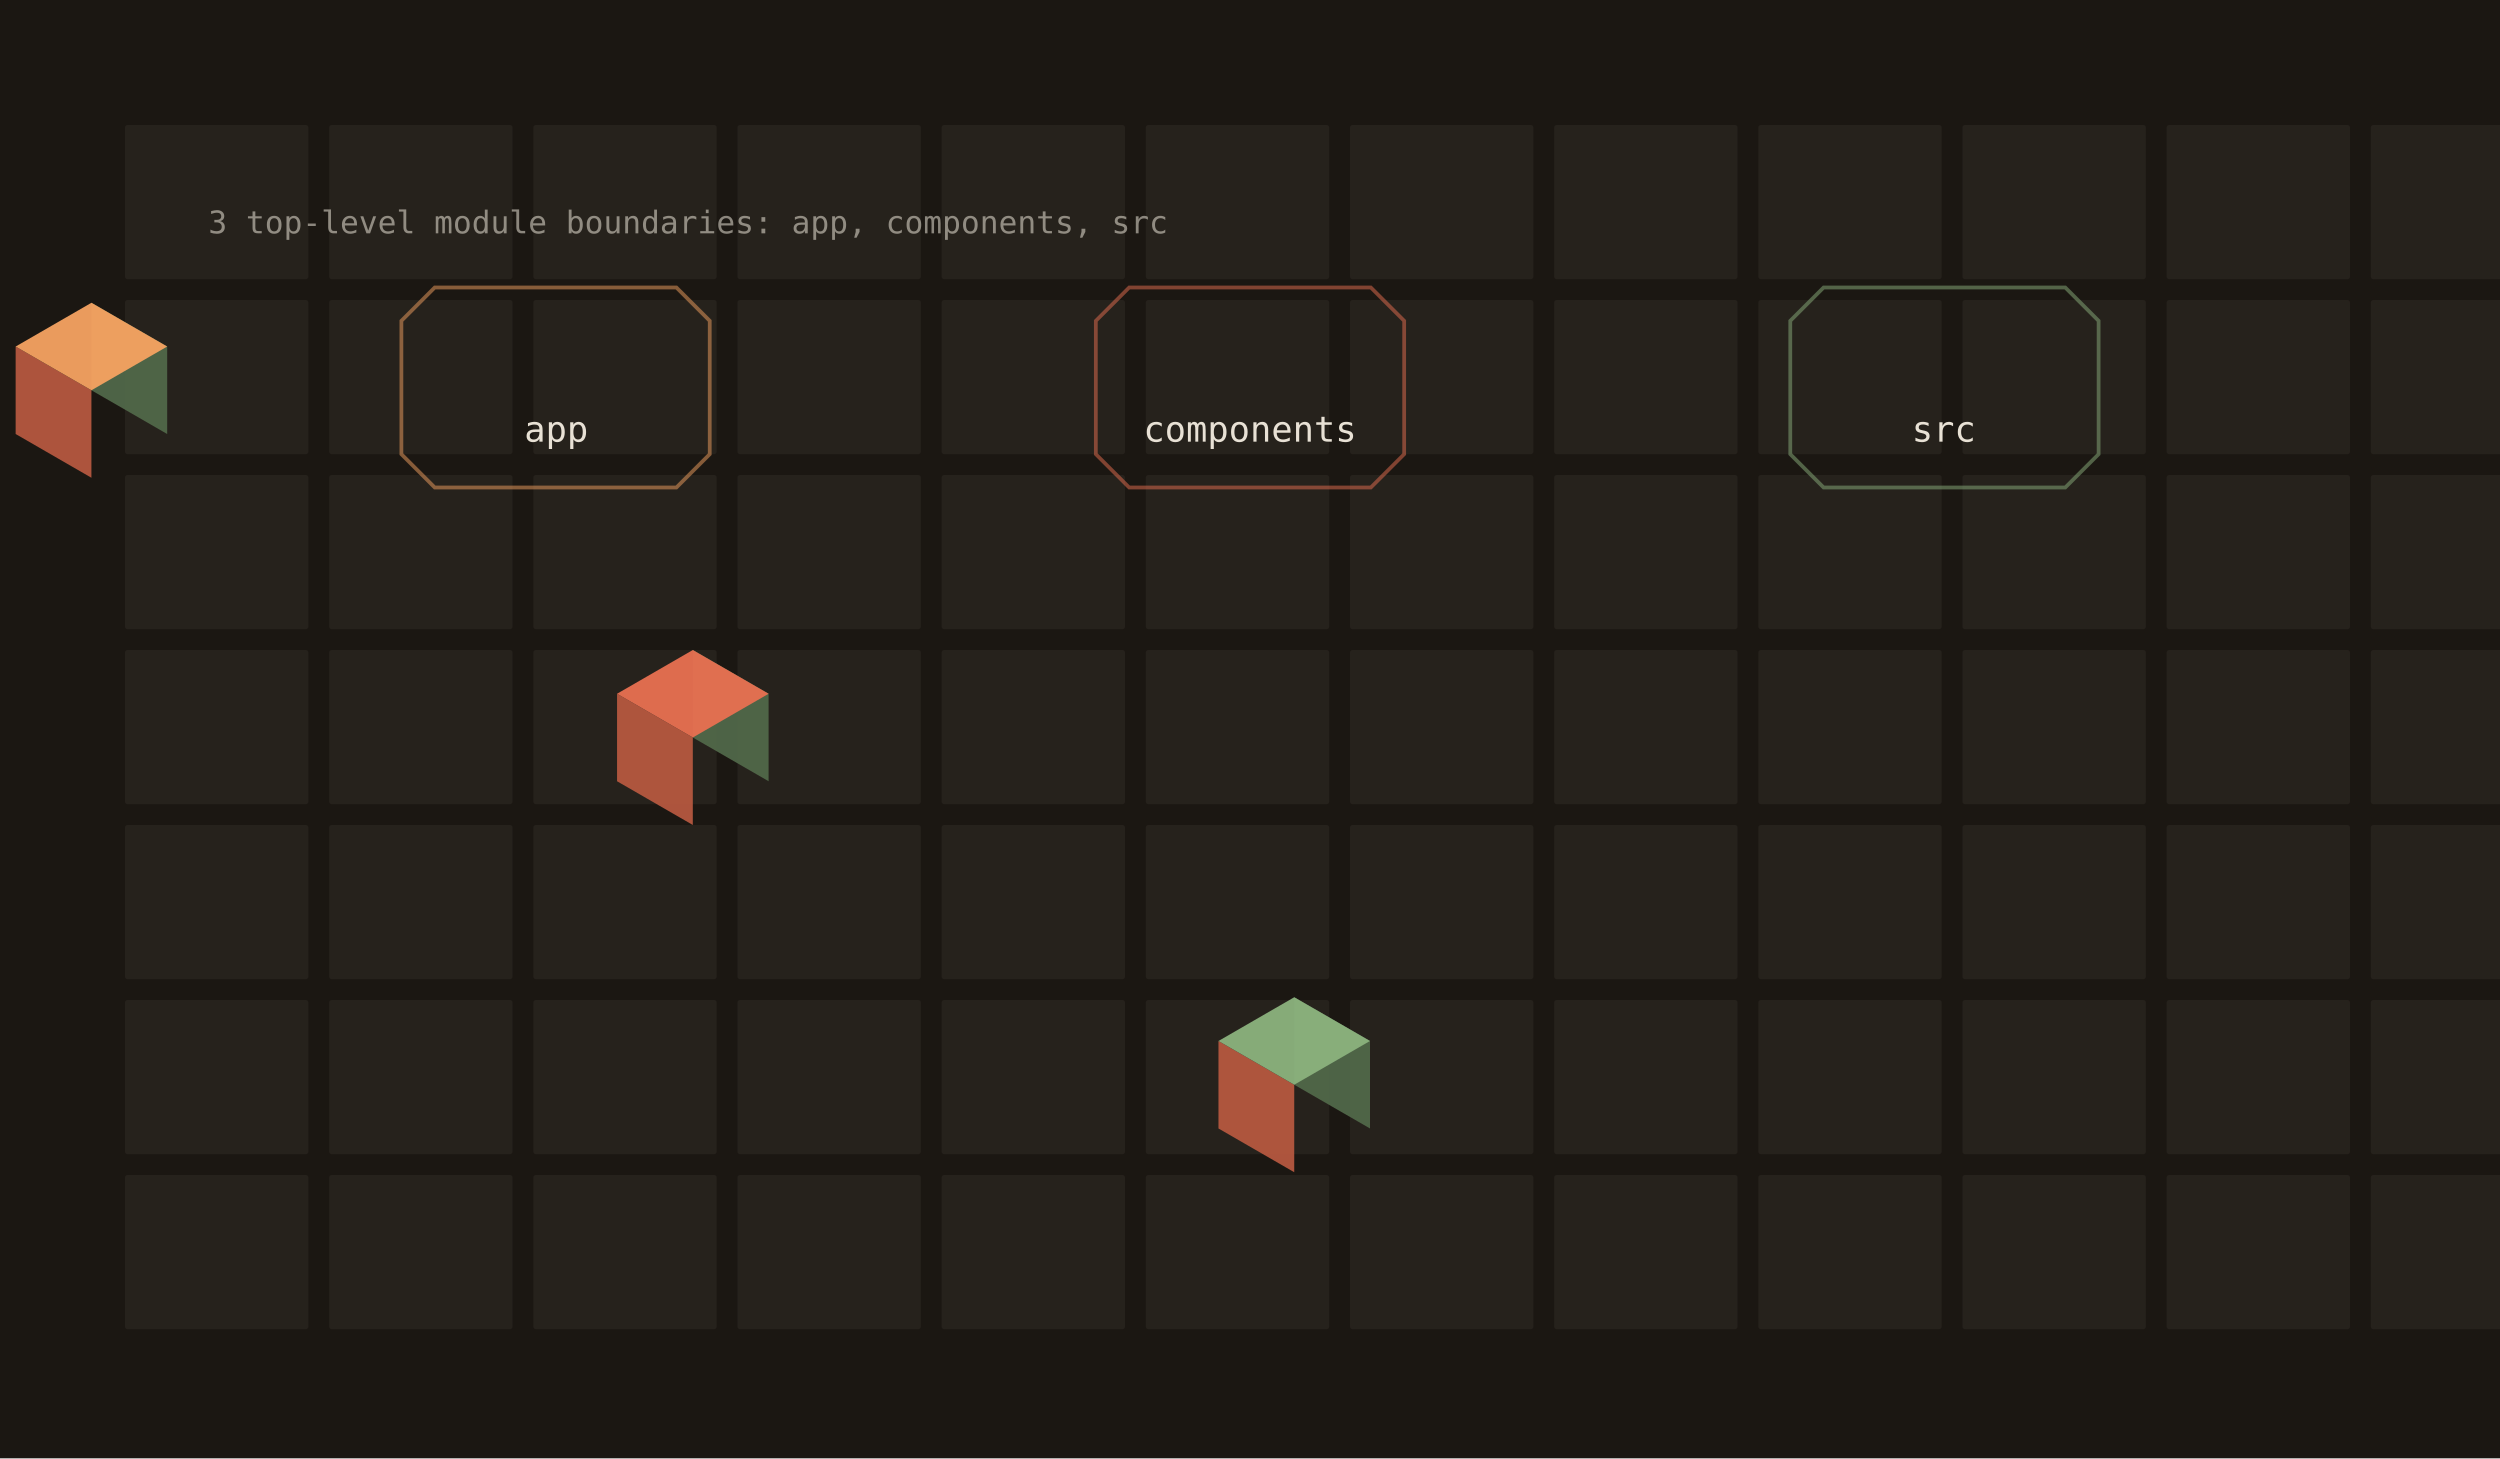
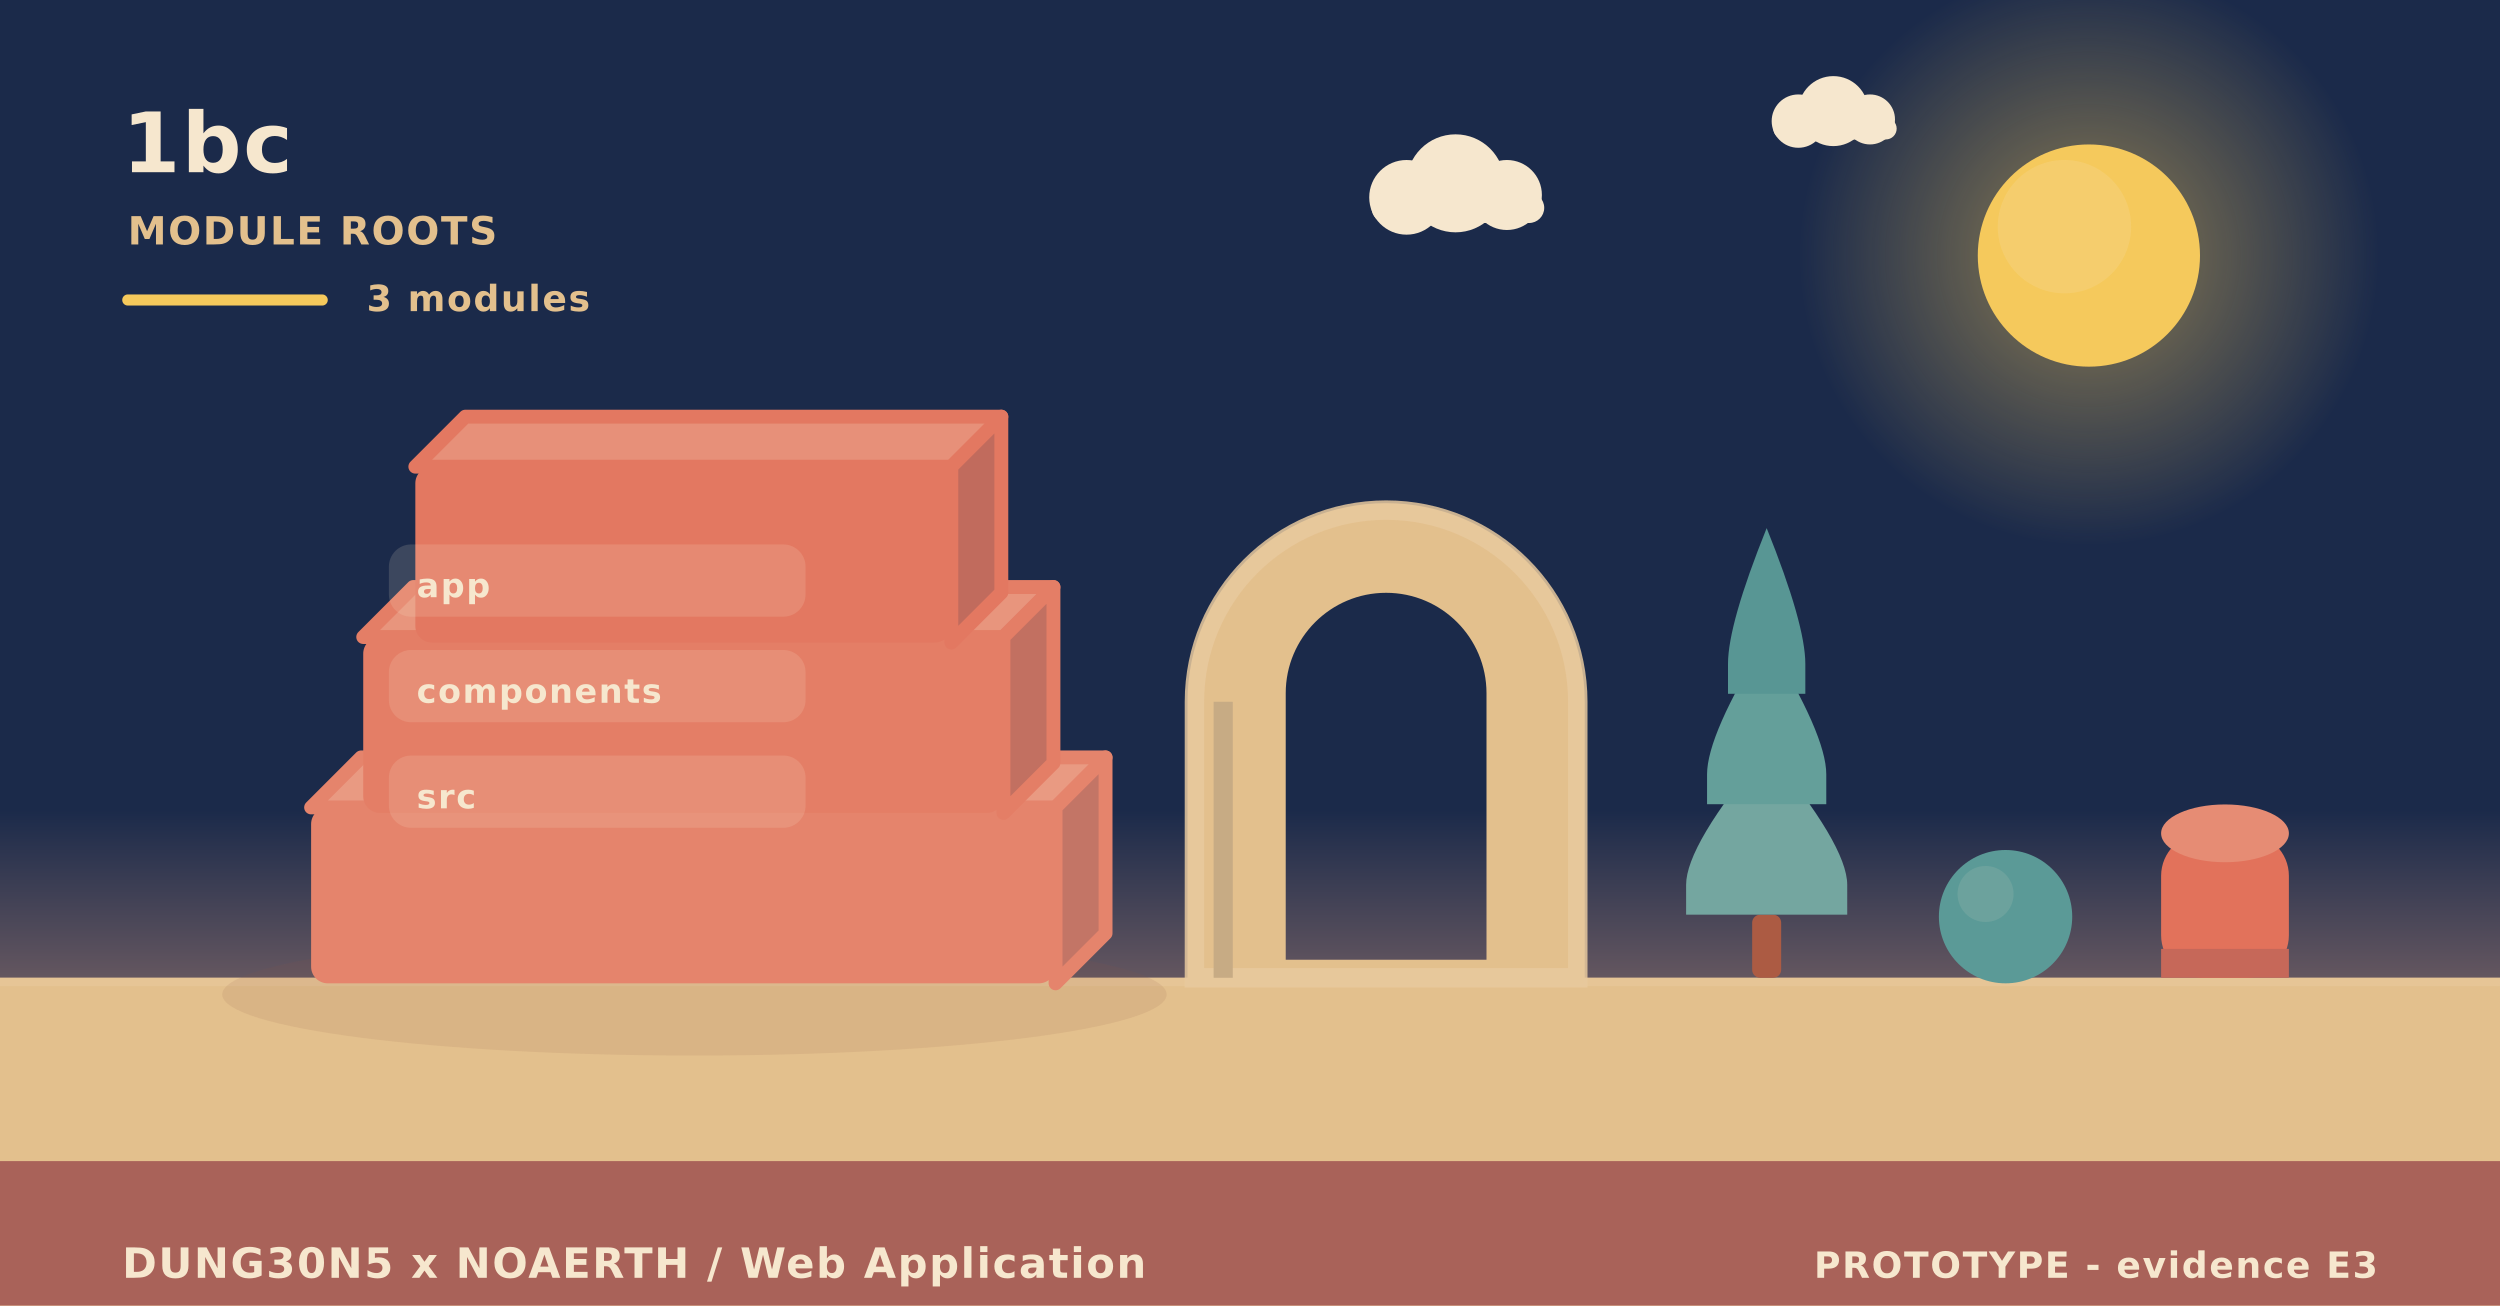
- <svg xmlns="http://www.w3.org/2000/svg" viewBox="0 0 1200 700" width="1200" height="700" role="img" aria-label="1bc architecture">
-   <rect width="1200" height="700" fill="#1b1712" />
-   <defs>
-     <linearGradient id="ga" x1="0" y1="0" x2="1" y2="1">
-       <stop offset="0%" stop-color="#f4a261" />
-       <stop offset="100%" stop-color="#e76f51" />
-     </linearGradient>
-   </defs>
-   <rect x="60.00" y="60.00" width="88.00" height="74.00" rx="1.20" fill="#fdf6e9" opacity="0.05" />
-   <rect x="158.00" y="60.00" width="88.00" height="74.00" rx="1.20" fill="#fdf6e9" opacity="0.05" />
-   <rect x="256.00" y="60.00" width="88.00" height="74.00" rx="1.20" fill="#fdf6e9" opacity="0.05" />
-   <rect x="354.00" y="60.00" width="88.00" height="74.00" rx="1.20" fill="#fdf6e9" opacity="0.05" />
-   <rect x="452.00" y="60.00" width="88.00" height="74.00" rx="1.20" fill="#fdf6e9" opacity="0.05" />
-   <rect x="550.00" y="60.00" width="88.00" height="74.00" rx="1.20" fill="#fdf6e9" opacity="0.05" />
-   <rect x="648.00" y="60.00" width="88.00" height="74.00" rx="1.20" fill="#fdf6e9" opacity="0.05" />
-   <rect x="746.00" y="60.00" width="88.00" height="74.00" rx="1.20" fill="#fdf6e9" opacity="0.05" />
-   <rect x="844.00" y="60.00" width="88.00" height="74.00" rx="1.20" fill="#fdf6e9" opacity="0.05" />
-   <rect x="942.00" y="60.00" width="88.00" height="74.00" rx="1.20" fill="#fdf6e9" opacity="0.05" />
-   <rect x="1040.00" y="60.00" width="88.00" height="74.00" rx="1.20" fill="#fdf6e9" opacity="0.05" />
-   <rect x="1138.00" y="60.00" width="88.00" height="74.00" rx="1.20" fill="#fdf6e9" opacity="0.05" />
-   <rect x="60.00" y="144.00" width="88.00" height="74.00" rx="1.20" fill="#fdf6e9" opacity="0.05" />
-   <rect x="158.00" y="144.00" width="88.00" height="74.00" rx="1.20" fill="#fdf6e9" opacity="0.05" />
-   <rect x="256.00" y="144.00" width="88.00" height="74.00" rx="1.20" fill="#fdf6e9" opacity="0.05" />
-   <rect x="354.00" y="144.00" width="88.00" height="74.00" rx="1.20" fill="#fdf6e9" opacity="0.05" />
-   <rect x="452.00" y="144.00" width="88.00" height="74.00" rx="1.20" fill="#fdf6e9" opacity="0.05" />
-   <rect x="550.00" y="144.00" width="88.00" height="74.00" rx="1.20" fill="#fdf6e9" opacity="0.05" />
-   <rect x="648.00" y="144.00" width="88.00" height="74.00" rx="1.20" fill="#fdf6e9" opacity="0.05" />
-   <rect x="746.00" y="144.00" width="88.00" height="74.00" rx="1.20" fill="#fdf6e9" opacity="0.05" />
-   <rect x="844.00" y="144.00" width="88.00" height="74.00" rx="1.20" fill="#fdf6e9" opacity="0.05" />
-   <rect x="942.00" y="144.00" width="88.00" height="74.00" rx="1.20" fill="#fdf6e9" opacity="0.05" />
-   <rect x="1040.00" y="144.00" width="88.00" height="74.00" rx="1.20" fill="#fdf6e9" opacity="0.05" />
-   <rect x="1138.00" y="144.00" width="88.00" height="74.00" rx="1.20" fill="#fdf6e9" opacity="0.05" />
-   <rect x="60.00" y="228.00" width="88.00" height="74.00" rx="1.20" fill="#fdf6e9" opacity="0.05" />
-   <rect x="158.00" y="228.00" width="88.00" height="74.00" rx="1.20" fill="#fdf6e9" opacity="0.05" />
-   <rect x="256.00" y="228.00" width="88.00" height="74.00" rx="1.20" fill="#fdf6e9" opacity="0.05" />
-   <rect x="354.00" y="228.00" width="88.00" height="74.00" rx="1.20" fill="#fdf6e9" opacity="0.05" />
-   <rect x="452.00" y="228.00" width="88.00" height="74.00" rx="1.20" fill="#fdf6e9" opacity="0.05" />
-   <rect x="550.00" y="228.00" width="88.00" height="74.00" rx="1.20" fill="#fdf6e9" opacity="0.05" />
-   <rect x="648.00" y="228.00" width="88.00" height="74.00" rx="1.20" fill="#fdf6e9" opacity="0.05" />
-   <rect x="746.00" y="228.00" width="88.00" height="74.00" rx="1.20" fill="#fdf6e9" opacity="0.05" />
-   <rect x="844.00" y="228.00" width="88.00" height="74.00" rx="1.20" fill="#fdf6e9" opacity="0.05" />
-   <rect x="942.00" y="228.00" width="88.00" height="74.00" rx="1.20" fill="#fdf6e9" opacity="0.05" />
-   <rect x="1040.00" y="228.00" width="88.00" height="74.00" rx="1.20" fill="#fdf6e9" opacity="0.05" />
-   <rect x="1138.00" y="228.00" width="88.00" height="74.00" rx="1.20" fill="#fdf6e9" opacity="0.05" />
-   <rect x="60.00" y="312.00" width="88.00" height="74.00" rx="1.20" fill="#fdf6e9" opacity="0.05" />
-   <rect x="158.00" y="312.00" width="88.00" height="74.00" rx="1.20" fill="#fdf6e9" opacity="0.05" />
-   <rect x="256.00" y="312.00" width="88.00" height="74.00" rx="1.20" fill="#fdf6e9" opacity="0.05" />
-   <rect x="354.00" y="312.00" width="88.00" height="74.00" rx="1.20" fill="#fdf6e9" opacity="0.05" />
-   <rect x="452.00" y="312.00" width="88.00" height="74.00" rx="1.20" fill="#fdf6e9" opacity="0.05" />
-   <rect x="550.00" y="312.00" width="88.00" height="74.00" rx="1.20" fill="#fdf6e9" opacity="0.05" />
-   <rect x="648.00" y="312.00" width="88.00" height="74.00" rx="1.20" fill="#fdf6e9" opacity="0.05" />
-   <rect x="746.00" y="312.00" width="88.00" height="74.00" rx="1.20" fill="#fdf6e9" opacity="0.05" />
-   <rect x="844.00" y="312.00" width="88.00" height="74.00" rx="1.20" fill="#fdf6e9" opacity="0.05" />
-   <rect x="942.00" y="312.00" width="88.00" height="74.00" rx="1.20" fill="#fdf6e9" opacity="0.05" />
-   <rect x="1040.00" y="312.00" width="88.00" height="74.00" rx="1.20" fill="#fdf6e9" opacity="0.05" />
-   <rect x="1138.00" y="312.00" width="88.00" height="74.00" rx="1.20" fill="#fdf6e9" opacity="0.05" />
-   <rect x="60.00" y="396.00" width="88.00" height="74.00" rx="1.20" fill="#fdf6e9" opacity="0.05" />
-   <rect x="158.00" y="396.00" width="88.00" height="74.00" rx="1.20" fill="#fdf6e9" opacity="0.05" />
-   <rect x="256.00" y="396.00" width="88.00" height="74.00" rx="1.20" fill="#fdf6e9" opacity="0.05" />
-   <rect x="354.00" y="396.00" width="88.00" height="74.00" rx="1.20" fill="#fdf6e9" opacity="0.05" />
-   <rect x="452.00" y="396.00" width="88.00" height="74.00" rx="1.20" fill="#fdf6e9" opacity="0.05" />
-   <rect x="550.00" y="396.00" width="88.00" height="74.00" rx="1.20" fill="#fdf6e9" opacity="0.05" />
-   <rect x="648.00" y="396.00" width="88.00" height="74.00" rx="1.20" fill="#fdf6e9" opacity="0.05" />
-   <rect x="746.00" y="396.00" width="88.00" height="74.00" rx="1.20" fill="#fdf6e9" opacity="0.05" />
-   <rect x="844.00" y="396.00" width="88.00" height="74.00" rx="1.20" fill="#fdf6e9" opacity="0.05" />
-   <rect x="942.00" y="396.00" width="88.00" height="74.00" rx="1.20" fill="#fdf6e9" opacity="0.05" />
-   <rect x="1040.00" y="396.00" width="88.00" height="74.00" rx="1.20" fill="#fdf6e9" opacity="0.05" />
-   <rect x="1138.00" y="396.00" width="88.00" height="74.00" rx="1.20" fill="#fdf6e9" opacity="0.05" />
-   <rect x="60.00" y="480.00" width="88.00" height="74.00" rx="1.20" fill="#fdf6e9" opacity="0.05" />
-   <rect x="158.00" y="480.00" width="88.00" height="74.00" rx="1.20" fill="#fdf6e9" opacity="0.05" />
-   <rect x="256.00" y="480.00" width="88.00" height="74.00" rx="1.20" fill="#fdf6e9" opacity="0.05" />
-   <rect x="354.00" y="480.00" width="88.00" height="74.00" rx="1.20" fill="#fdf6e9" opacity="0.05" />
-   <rect x="452.00" y="480.00" width="88.00" height="74.00" rx="1.20" fill="#fdf6e9" opacity="0.05" />
-   <rect x="550.00" y="480.00" width="88.00" height="74.00" rx="1.20" fill="#fdf6e9" opacity="0.05" />
-   <rect x="648.00" y="480.00" width="88.00" height="74.00" rx="1.20" fill="#fdf6e9" opacity="0.05" />
-   <rect x="746.00" y="480.00" width="88.00" height="74.00" rx="1.20" fill="#fdf6e9" opacity="0.05" />
-   <rect x="844.00" y="480.00" width="88.00" height="74.00" rx="1.20" fill="#fdf6e9" opacity="0.05" />
-   <rect x="942.00" y="480.00" width="88.00" height="74.00" rx="1.20" fill="#fdf6e9" opacity="0.05" />
-   <rect x="1040.00" y="480.00" width="88.00" height="74.00" rx="1.20" fill="#fdf6e9" opacity="0.05" />
-   <rect x="1138.00" y="480.00" width="88.00" height="74.00" rx="1.20" fill="#fdf6e9" opacity="0.05" />
-   <rect x="60.00" y="564.00" width="88.00" height="74.00" rx="1.20" fill="#fdf6e9" opacity="0.05" />
-   <rect x="158.00" y="564.00" width="88.00" height="74.00" rx="1.20" fill="#fdf6e9" opacity="0.05" />
-   <rect x="256.00" y="564.00" width="88.00" height="74.00" rx="1.20" fill="#fdf6e9" opacity="0.05" />
-   <rect x="354.00" y="564.00" width="88.00" height="74.00" rx="1.20" fill="#fdf6e9" opacity="0.05" />
-   <rect x="452.00" y="564.00" width="88.00" height="74.00" rx="1.20" fill="#fdf6e9" opacity="0.05" />
-   <rect x="550.00" y="564.00" width="88.00" height="74.00" rx="1.20" fill="#fdf6e9" opacity="0.05" />
-   <rect x="648.00" y="564.00" width="88.00" height="74.00" rx="1.20" fill="#fdf6e9" opacity="0.05" />
-   <rect x="746.00" y="564.00" width="88.00" height="74.00" rx="1.20" fill="#fdf6e9" opacity="0.05" />
-   <rect x="844.00" y="564.00" width="88.00" height="74.00" rx="1.20" fill="#fdf6e9" opacity="0.05" />
-   <rect x="942.00" y="564.00" width="88.00" height="74.00" rx="1.20" fill="#fdf6e9" opacity="0.05" />
-   <rect x="1040.00" y="564.00" width="88.00" height="74.00" rx="1.20" fill="#fdf6e9" opacity="0.05" />
-   <rect x="1138.00" y="564.00" width="88.00" height="74.00" rx="1.20" fill="#fdf6e9" opacity="0.05" />
-   <path d="M208.67,138.00 H324.67 L340.67,154.00 V218.00 L324.67,234.00 H208.67 L192.67,218.00 V154.00 Z" fill="none" stroke="rgba(244,162,97,0.550)" stroke-width="1.80" opacity="0.90" />
-   <polygon points="43.88,187.33 80.25,208.33 80.25,166.33 43.88,145.33" fill="#506748" opacity="0.95" />
-   <polygon points="7.51,208.33 43.88,229.33 43.88,187.33 7.51,166.33" fill="#b4573f" opacity="0.95" />
-   <polygon points="43.88,145.33 80.25,166.33 43.88,187.33 7.51,166.33" fill="#f4a261" opacity="0.95" />
-   <text x="267" y="212" font-family="ui-monospace,Menlo,monospace" font-size="17" fill="rgba(253,246,233,0.900)" text-anchor="middle">app</text>
-   <path d="M542.00,138.00 H658.00 L674.00,154.00 V218.00 L658.00,234.00 H542.00 L526.00,218.00 V154.00 Z" fill="none" stroke="rgba(231,111,81,0.550)" stroke-width="1.80" opacity="0.90" />
-   <polygon points="332.55,354.00 368.93,375.00 368.93,333.00 332.55,312.00" fill="#506748" opacity="0.95" />
-   <polygon points="296.18,375.00 332.55,396.00 332.55,354.00 296.18,333.00" fill="#b4573f" opacity="0.95" />
-   <polygon points="332.55,312.00 368.93,333.00 332.55,354.00 296.18,333.00" fill="#e76f51" opacity="0.95" />
-   <text x="600" y="212" font-family="ui-monospace,Menlo,monospace" font-size="17" fill="rgba(253,246,233,0.900)" text-anchor="middle">components</text>
-   <path d="M875.33,138.00 H991.33 L1007.33,154.00 V218.00 L991.33,234.00 H875.33 L859.33,218.00 V154.00 Z" fill="none" stroke="rgba(138,177,125,0.550)" stroke-width="1.80" opacity="0.90" />
-   <polygon points="621.23,520.67 657.60,541.67 657.60,499.67 621.23,478.67" fill="#506748" opacity="0.95" />
-   <polygon points="584.86,541.67 621.23,562.67 621.23,520.67 584.86,499.67" fill="#b4573f" opacity="0.95" />
-   <polygon points="621.23,478.67 657.60,499.67 621.23,520.67 584.86,499.67" fill="#8ab17d" opacity="0.95" />
-   <text x="933" y="212" font-family="ui-monospace,Menlo,monospace" font-size="17" fill="rgba(253,246,233,0.900)" text-anchor="middle">src</text>
-   <text x="100" y="112" font-family="ui-monospace,Menlo,monospace" font-size="15" fill="rgba(253,246,233,0.500)">3 top-level module boundaries: app, components, src</text>
+ <svg xmlns="http://www.w3.org/2000/svg" width="900" height="470" viewBox="0 0 900 470" role="img" aria-label="1bc - how it is built">
+   <linearGradient id="skya" x1="0" y1="0" x2="0" y2="1">
+     <stop offset="0" stop-color="#1b2a4a" />
+     <stop offset="0.62" stop-color="#1b2a4a" />
+     <stop offset="1" stop-color="#f3ad8a" />
+   </linearGradient>
+   <rect width="900" height="470" fill="url(#skya)" />
+   <radialGradient id="suna">
+     <stop offset="0.35" stop-color="#f5c95c" stop-opacity="0.34" />
+     <stop offset="1" stop-color="#f5c95c" stop-opacity="0" />
+   </radialGradient>
+   <circle cx="752" cy="92" r="104" fill="url(#suna)" />
+   <circle cx="752" cy="92" r="40" fill="#f5c95c" />
+   <circle cx="743.2" cy="81.6" r="24" fill="#f5d27e" opacity="0.5" />
+   <g>
+     <circle cx="524" cy="66" r="17.64" fill="#f6e7ce" />
+     <circle cx="506.36" cy="71.04" r="13.44" fill="#f6e7ce" />
+     <circle cx="542.48" cy="70.2" r="12.6" fill="#f6e7ce" />
+     <rect x="493.76" y="69.36" width="62.16" height="10.92" rx="5.46" fill="#f6e7ce" />
+   </g>
+   <g>
+     <circle cx="660" cy="40" r="12.6" fill="#f6e7ce" />
+     <circle cx="647.4" cy="43.6" r="9.6" fill="#f6e7ce" />
+     <circle cx="673.2" cy="43" r="9" fill="#f6e7ce" />
+     <rect x="638.4" y="42.4" width="44.4" height="7.8" rx="3.9" fill="#f6e7ce" />
+   </g>
+   <rect x="0" y="352" width="900" height="118" fill="#e3c08d" />
+   <rect x="0" y="352" width="900" height="3" fill="#e6c596" />
+   <text x="44" y="62" font-family="Verdana,DejaVu Sans,sans-serif" font-size="30" font-weight="700" letter-spacing="0.6" fill="#f6e7ce" text-anchor="start">1bc</text>
+   <text x="46" y="88" font-family="Verdana,DejaVu Sans,sans-serif" font-size="14" font-weight="700" letter-spacing="0.6" fill="#e3c08d" text-anchor="start">MODULE ROOTS</text>
+   <rect x="44" y="106" width="74" height="4" rx="2" fill="#f5c95c" />
+   <text x="132" y="112" font-family="Verdana,DejaVu Sans,sans-serif" font-size="13" font-weight="700" letter-spacing="0.6" fill="#e3c08d" text-anchor="start">3 modules</text>
+   <ellipse cx="250" cy="358" rx="170" ry="22" fill="rgba(138,90,68,0.11)" />
+   <path d="M112,290.67 L380,290.67 L398,272.67 L130,272.67 Z" fill="#e99a82" stroke="#e5846c" stroke-width="5" stroke-linejoin="round" />
+   <path d="M380,290.67 L398,272.67 L398,336 L380,354 Z" fill="#c37566" stroke="#e5846c" stroke-width="5" stroke-linejoin="round" />
+   <rect x="112" y="290.67" width="268" height="63.33" rx="6" fill="#e5846c" />
+   <path d="M130.76,229.33 L361.24,229.33 L379.24,211.33 L148.76,211.33 Z" fill="#e8957d" stroke="#e47e66" stroke-width="5" stroke-linejoin="round" />
+   <path d="M361.24,229.33 L379.24,211.33 L379.24,274.67 L361.24,292.67 Z" fill="#c27061" stroke="#e47e66" stroke-width="5" stroke-linejoin="round" />
+   <rect x="130.76" y="229.33" width="230.48" height="63.33" rx="6" fill="#e47e66" />
+   <path d="M149.52,168 L342.48,168 L360.48,150 L167.52,150 Z" fill="#e79079" stroke="#e37861" stroke-width="5" stroke-linejoin="round" />
+   <path d="M342.48,168 L360.48,150 L360.48,213.33 L342.48,231.33 Z" fill="#c16b5d" stroke="#e37861" stroke-width="5" stroke-linejoin="round" />
+   <rect x="149.52" y="168" width="192.96" height="63.33" rx="6" fill="#e37861" />
+   <rect x="140" y="196" width="150" height="26" rx="8" fill="rgba(246,231,206,0.16)" opacity="0.94" />
+   <text x="150" y="215" font-family="Verdana,DejaVu Sans,sans-serif" font-size="12" font-weight="700" letter-spacing="0.6" fill="#f6e7ce" text-anchor="start">app</text>
+   <rect x="140" y="234" width="150" height="26" rx="8" fill="rgba(246,231,206,0.16)" opacity="0.94" />
+   <text x="150" y="253" font-family="Verdana,DejaVu Sans,sans-serif" font-size="12" font-weight="700" letter-spacing="0.6" fill="#f6e7ce" text-anchor="start">components</text>
+   <rect x="140" y="272" width="150" height="26" rx="8" fill="rgba(246,231,206,0.16)" opacity="0.94" />
+   <text x="150" y="291" font-family="Verdana,DejaVu Sans,sans-serif" font-size="12" font-weight="700" letter-spacing="0.6" fill="#f6e7ce" text-anchor="start">src</text>
+   <path d="M430,352 L430,252.64 A69,69 0 0 1 568,252.64 L568,352 Z M460.36,348 L460.36,249.55 A38.64,38.64 0 0 1 537.64,249.55 L537.64,348 Z" fill="#e3c08d" fill-rule="evenodd" stroke="#e3c08d" stroke-width="5" stroke-linejoin="round" />
+   <path d="M430,352 L430,252.64 A69,69 0 0 1 568,252.64 L568,352 Z" fill="none" stroke="#e8c99d" stroke-width="7" stroke-linecap="round" opacity="0.85" />
+   <rect x="436.9" y="252.64" width="6.9" height="99.36" fill="#c7ab84" />
+   <rect x="630.78" y="329.28" width="10.44" height="22.72" rx="2.9" fill="#ac5b43" />
+   <path d="M636,269.64 Q607,304.23 607,318.54 Q607,329.28 607,329.28 L665,329.28 Q665,329.28 665,318.54 Q665,304.23 636,269.64 Z" fill="#74a6a0" />
+   <path d="M636,229.88 Q614.54,264.47 614.54,278.78 Q614.54,289.52 614.54,289.52 L657.46,289.52 Q657.46,289.52 657.46,278.78 Q657.46,264.47 636,229.88 Z" fill="#649f9a" />
+   <path d="M636,190.12 Q622.08,224.71 622.08,239.02 Q622.08,249.76 622.08,249.76 L649.92,249.76 Q649.92,249.76 649.92,239.02 Q649.92,224.71 636,190.12 Z" fill="#589694" />
+   <circle cx="722" cy="330" r="24" fill="#5b9a97" />
+   <circle cx="714.8" cy="321.84" r="10.08" fill="#7aa9a2" opacity="0.55" />
+   <rect x="778" y="300" width="46" height="52" rx="15.33" fill="#e2725b" />
+   <ellipse cx="801" cy="300" rx="23" ry="10.4" fill="#e68c74" />
+   <rect x="778" y="341.6" width="46" height="10.4" fill="#c66859" />
+   <rect x="0" y="418" width="900" height="52" rx="0" fill="#a65c56" opacity="0.94" />
+   <text x="44" y="460" font-family="Verdana,DejaVu Sans,sans-serif" font-size="15" font-weight="700" letter-spacing="0.6" fill="#f6e7ce" text-anchor="start">DUNG30N5 x NOAERTH  /  Web Application</text>
+   <text x="856" y="460" font-family="Verdana,DejaVu Sans,sans-serif" font-size="13" font-weight="700" letter-spacing="0.6" fill="#f6e7ce" text-anchor="end">PROTOTYPE  -  evidence E3</text>
</svg>
